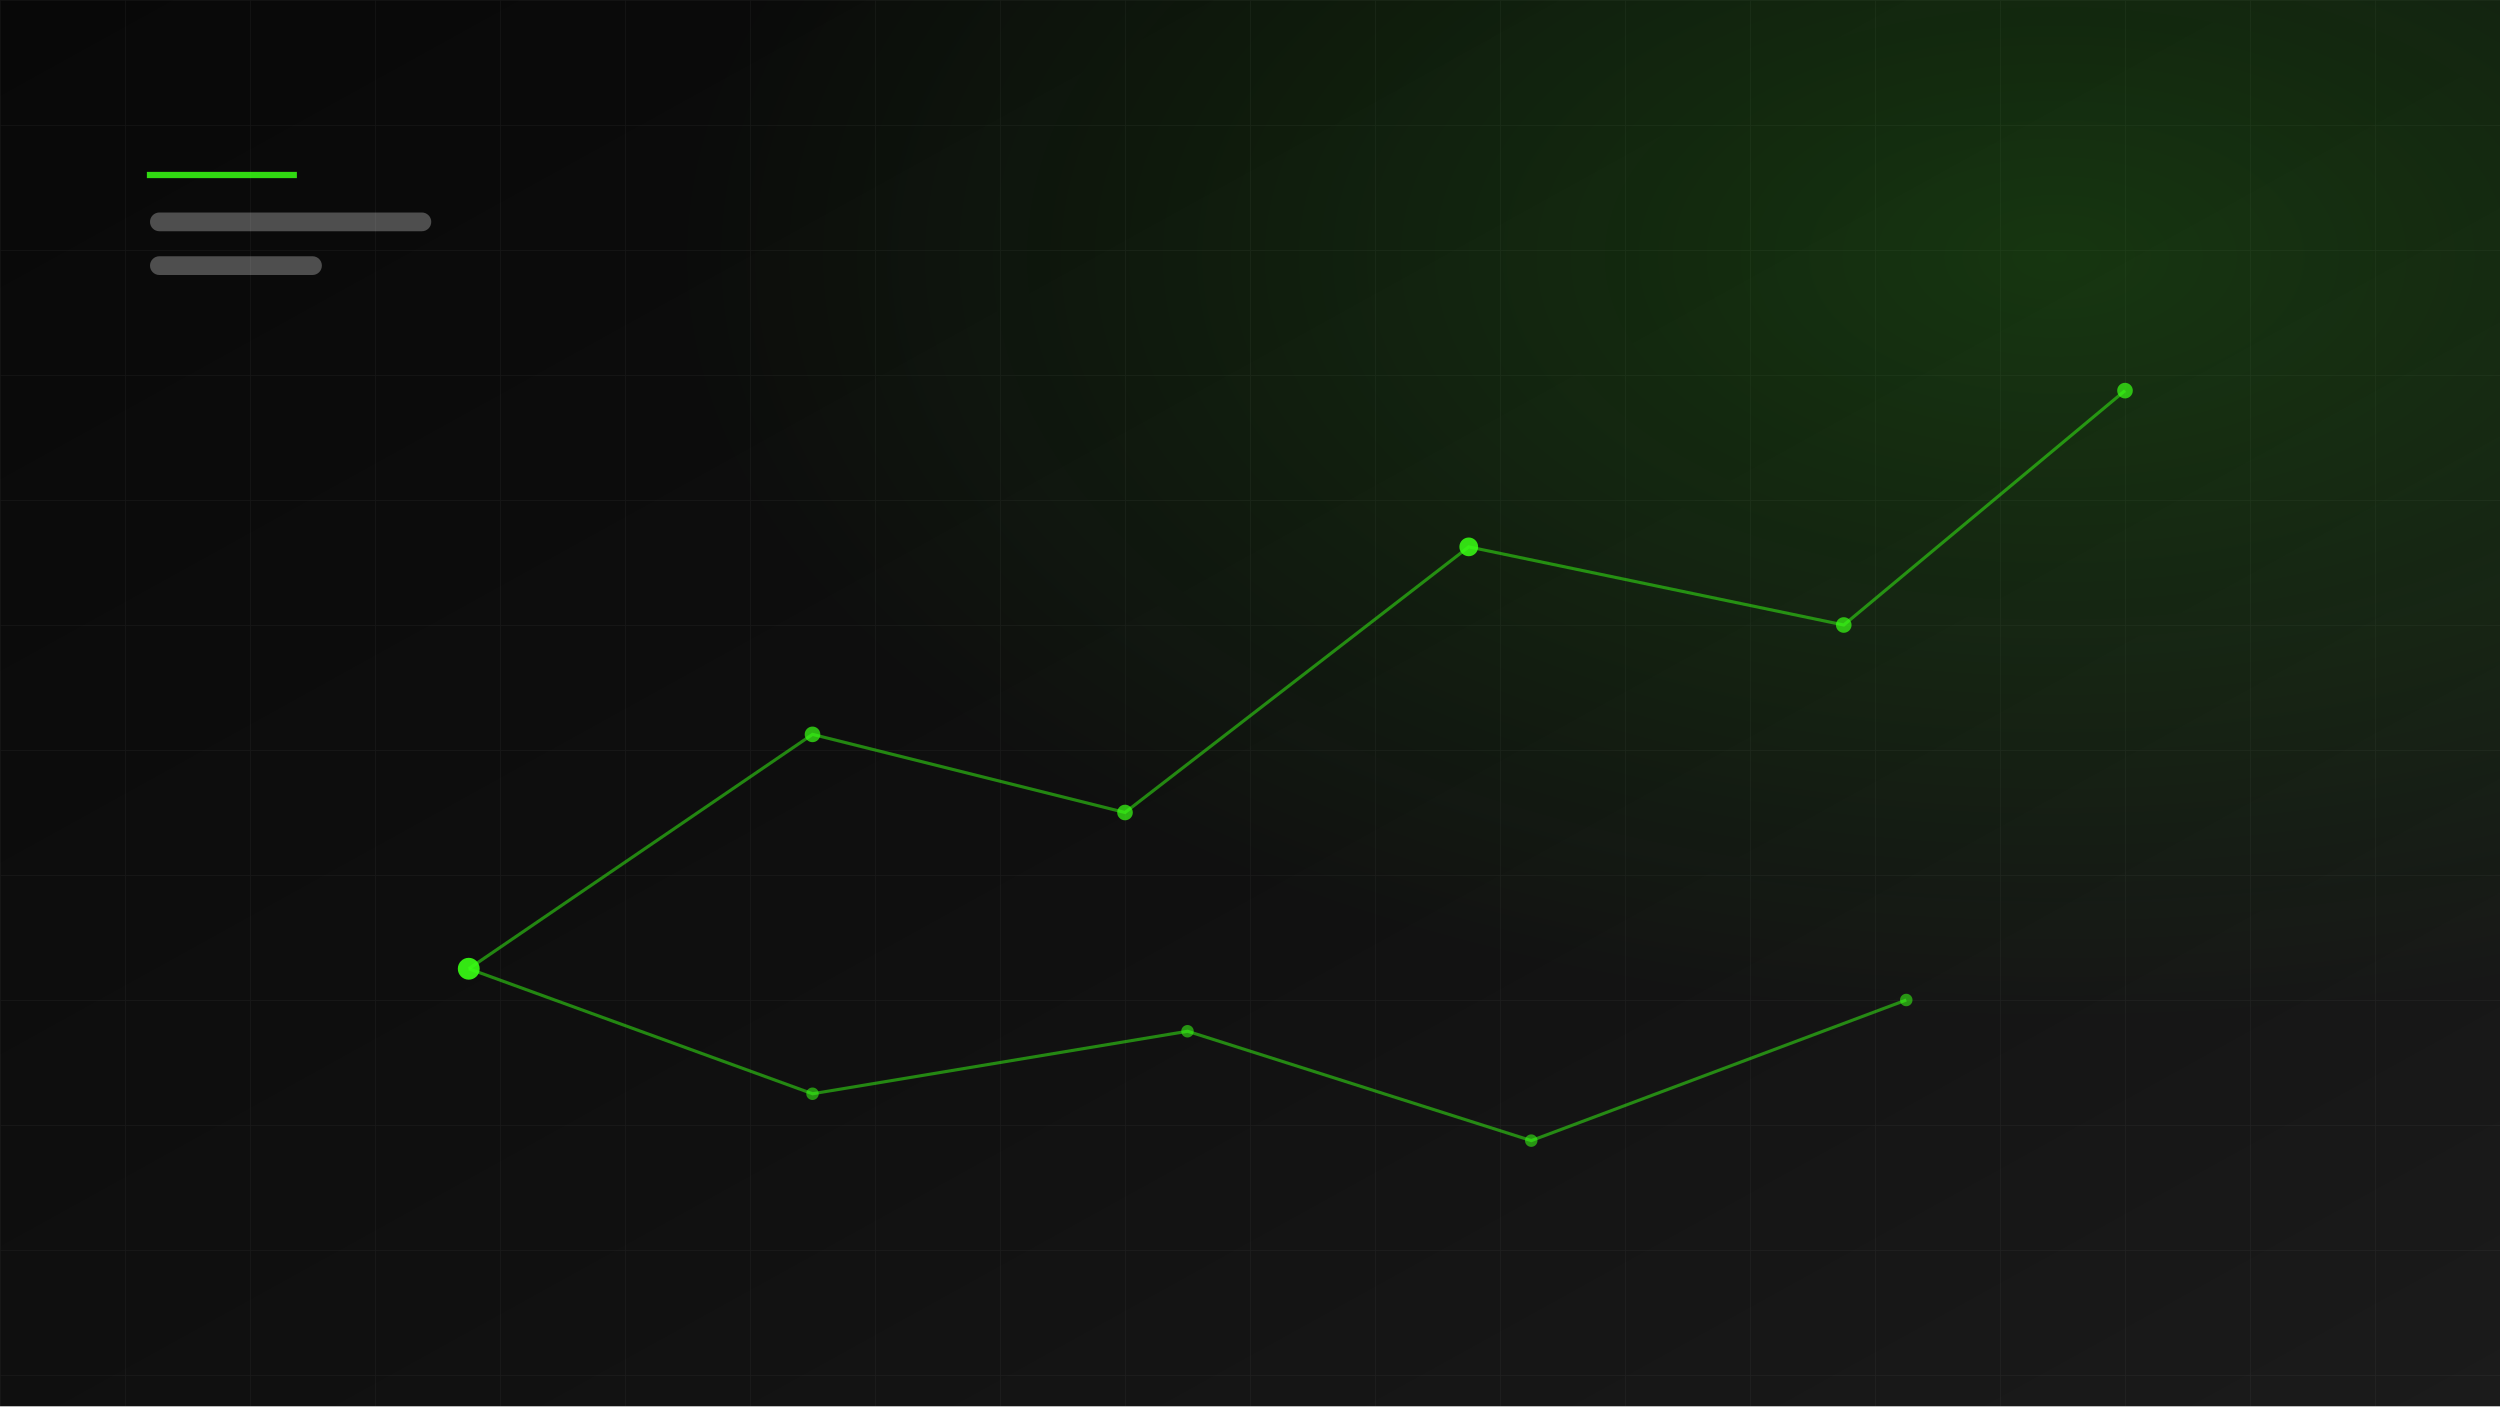
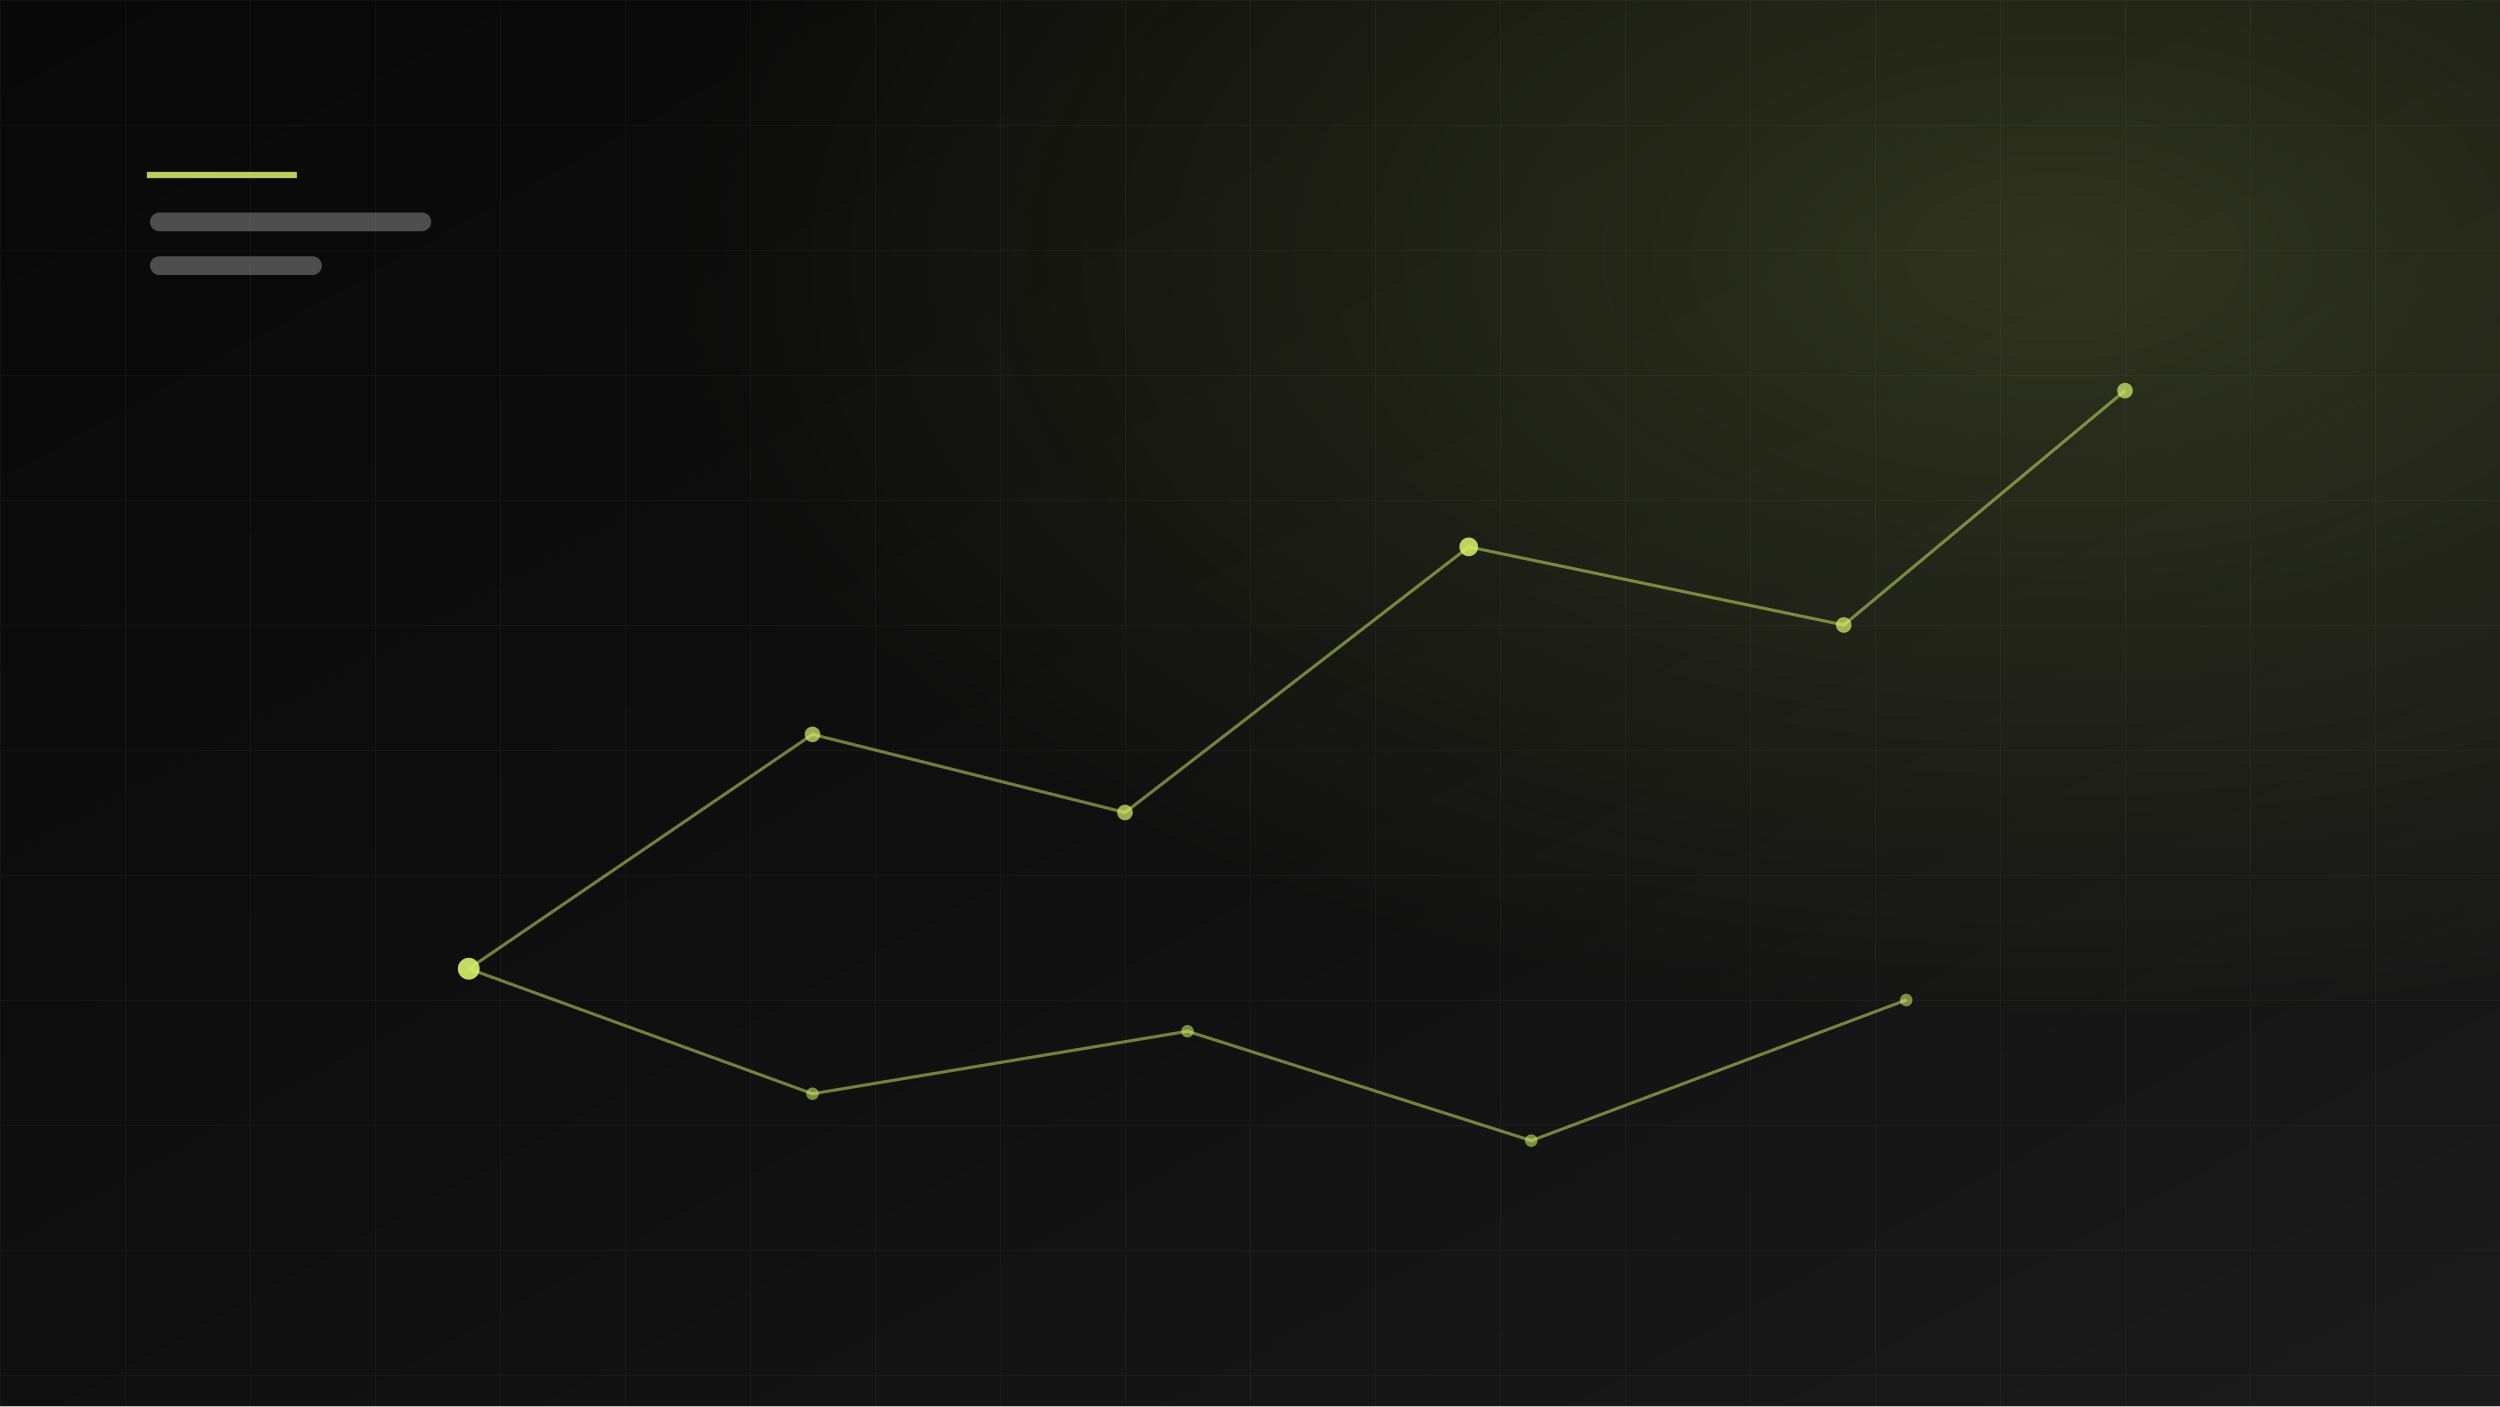
<svg xmlns="http://www.w3.org/2000/svg" width="1600" height="900" viewBox="0 0 1600 900" role="img" aria-label="个人商业创造者">
  <defs>
    <linearGradient id="bg" x1="0" y1="0" x2="1" y2="1">
      <stop offset="0" stop-color="#080808" />
      <stop offset="0.55" stop-color="#101010" />
      <stop offset="1" stop-color="#1b1b1b" />
    </linearGradient>
    <radialGradient id="glow" cx="0.82" cy="0.18" r="0.55">
-       <stop offset="0" stop-color="#39FF14" stop-opacity="0.16" />
-       <stop offset="1" stop-color="#39FF14" stop-opacity="0" />
+       <stop offset="0" stop-color="#D8F26B" stop-opacity="0.16" />
+       <stop offset="1" stop-color="#D8F26B" stop-opacity="0" />
    </radialGradient>
    <pattern id="grid" width="80" height="80" patternUnits="userSpaceOnUse">
      <path d="M80 0H0V80" fill="none" stroke="#FFFFFF" stroke-opacity="0.05" stroke-width="1" />
    </pattern>
  </defs>
  <rect width="1600" height="900" fill="url(#bg)" />
  <rect width="1600" height="900" fill="url(#grid)" />
  <rect width="1600" height="900" fill="url(#glow)" />
-   <g fill="none" stroke="#39FF14" stroke-opacity="0.5" stroke-width="2">
+   <g fill="none" stroke="#D8F26B" stroke-opacity="0.5" stroke-width="2">
    <path d="M300 620 L520 470 L720 520 L940 350 L1180 400 L1360 250" />
    <path d="M300 620 L520 700 L760 660 L980 730 L1220 640" />
  </g>
-   <g fill="#39FF14">
+   <g fill="#D8F26B">
    <circle cx="300" cy="620" r="7" fill-opacity="0.9" />
    <circle cx="520" cy="470" r="5" fill-opacity="0.7" />
    <circle cx="720" cy="520" r="5" fill-opacity="0.7" />
    <circle cx="940" cy="350" r="6" fill-opacity="0.85" />
    <circle cx="1180" cy="400" r="5" fill-opacity="0.7" />
    <circle cx="1360" cy="250" r="5" fill-opacity="0.7" />
    <circle cx="520" cy="700" r="4" fill-opacity="0.55" />
    <circle cx="760" cy="660" r="4" fill-opacity="0.55" />
    <circle cx="980" cy="730" r="4" fill-opacity="0.55" />
    <circle cx="1220" cy="640" r="4" fill-opacity="0.55" />
  </g>
-   <g stroke="#39FF14" stroke-opacity="0.85" stroke-linecap="square">
+   <g stroke="#D8F26B" stroke-opacity="0.85" stroke-linecap="square">
    <line x1="96" y1="112" x2="188" y2="112" stroke-width="4" />
  </g>
  <g fill="#FFFFFF" fill-opacity="0.28">
    <rect x="96" y="136" width="180" height="12" rx="6" />
    <rect x="96" y="164" width="110" height="12" rx="6" />
  </g>
</svg>
